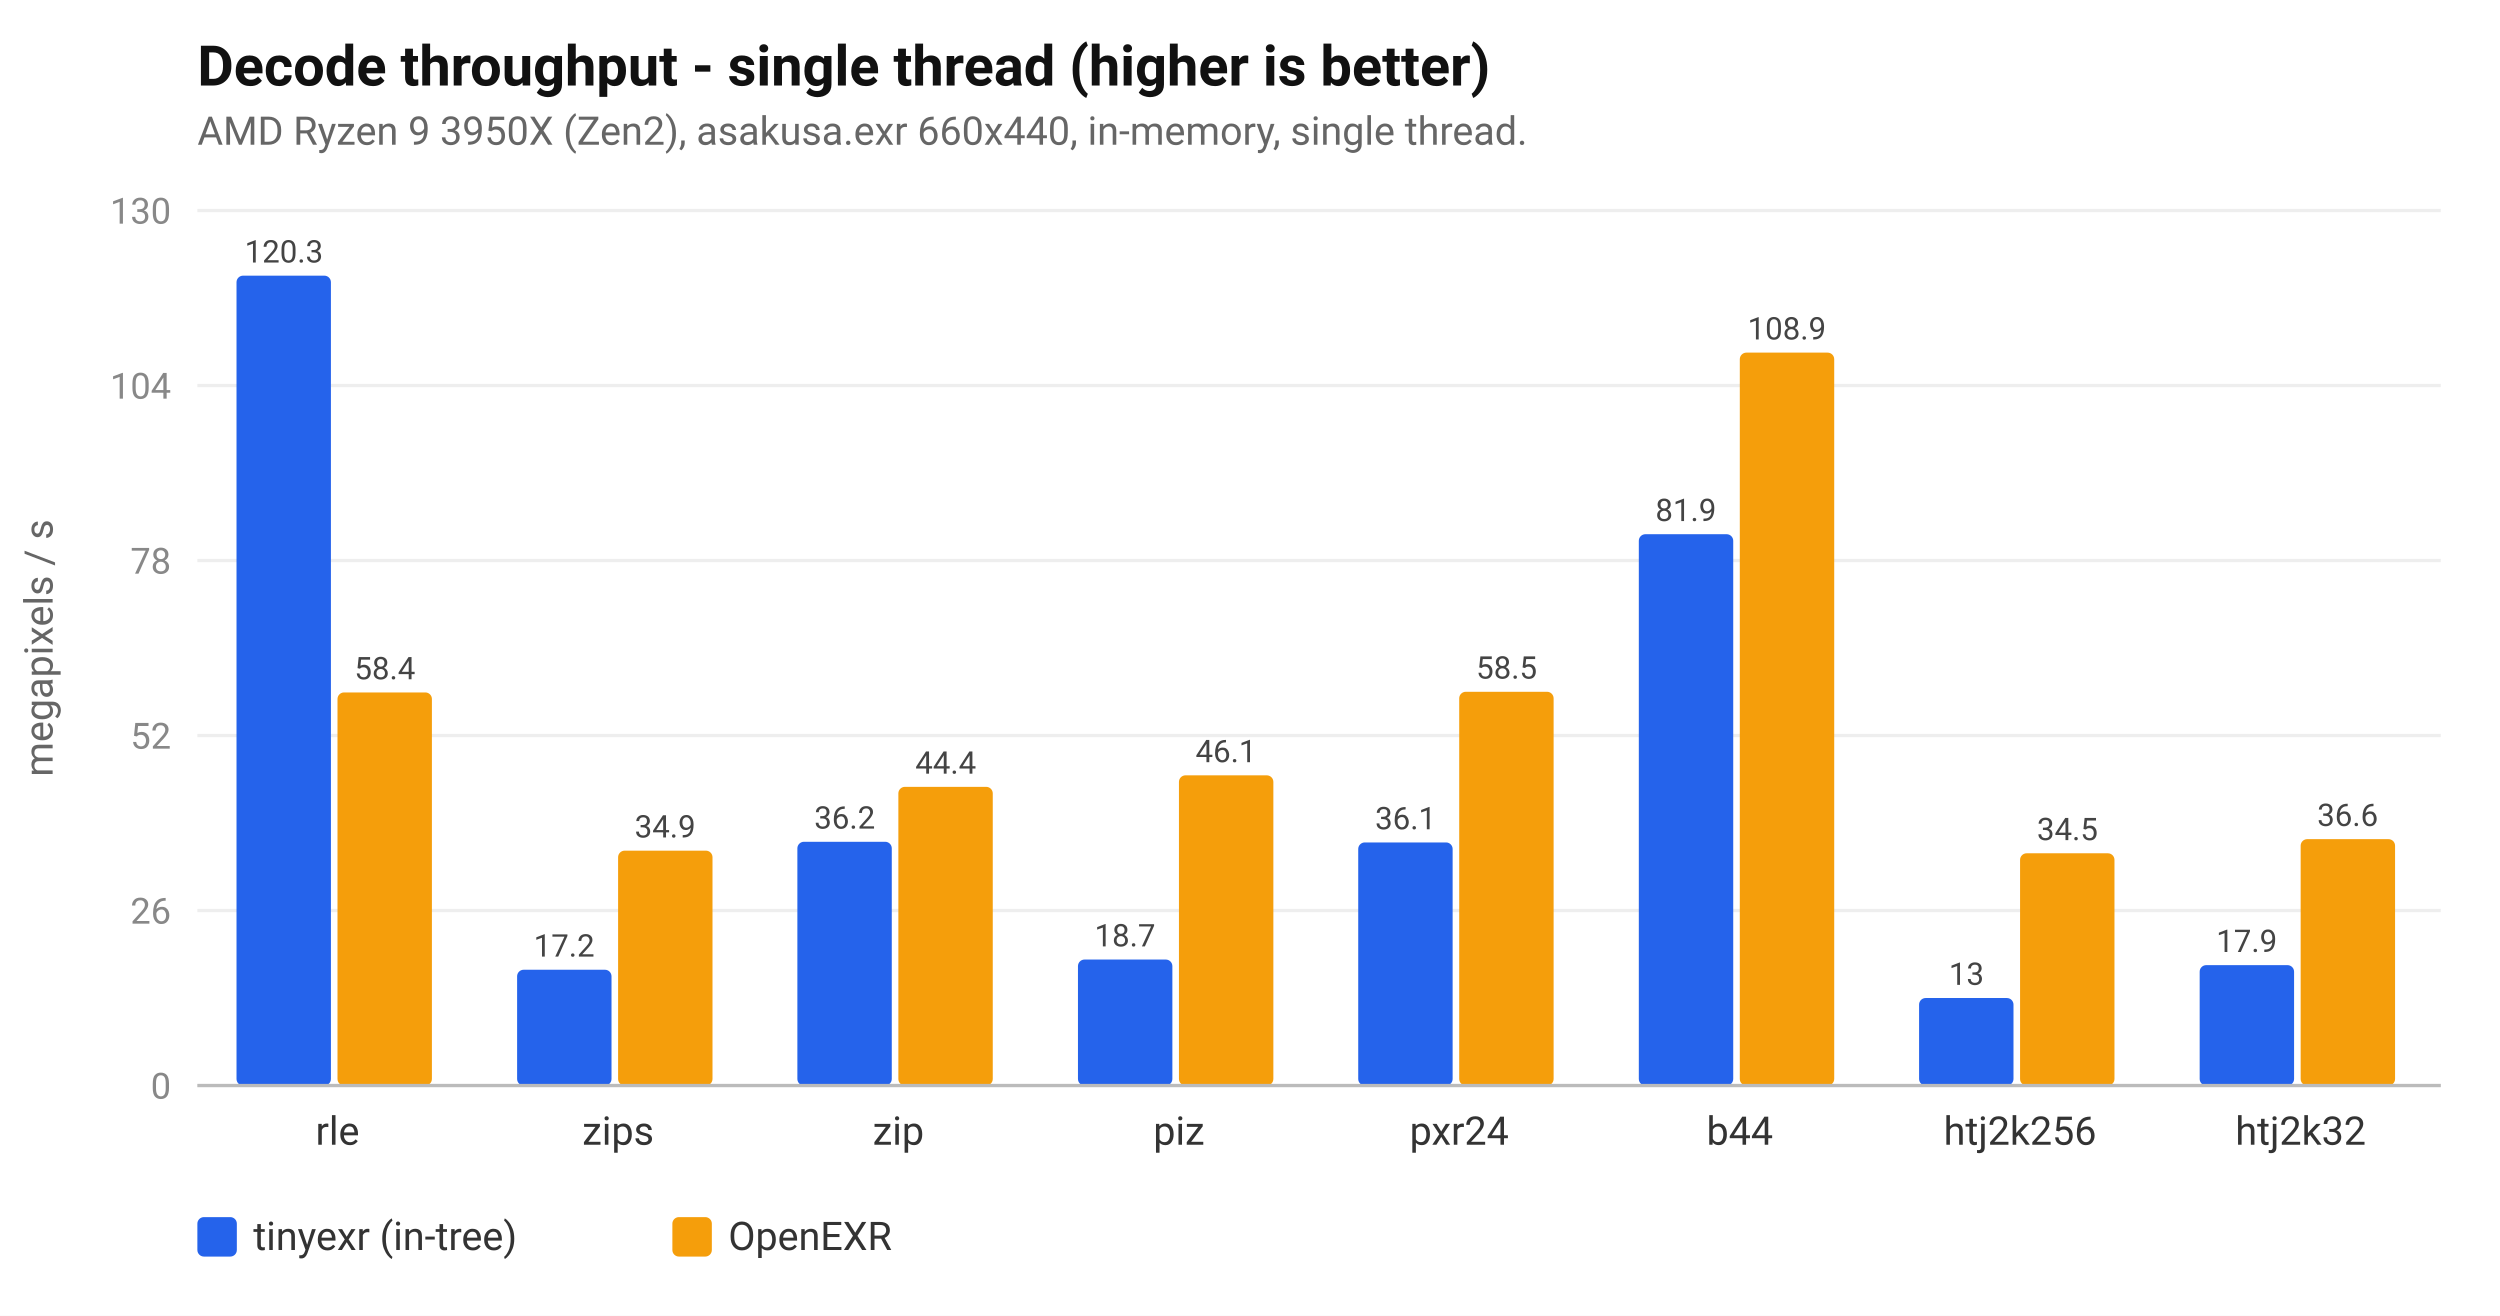
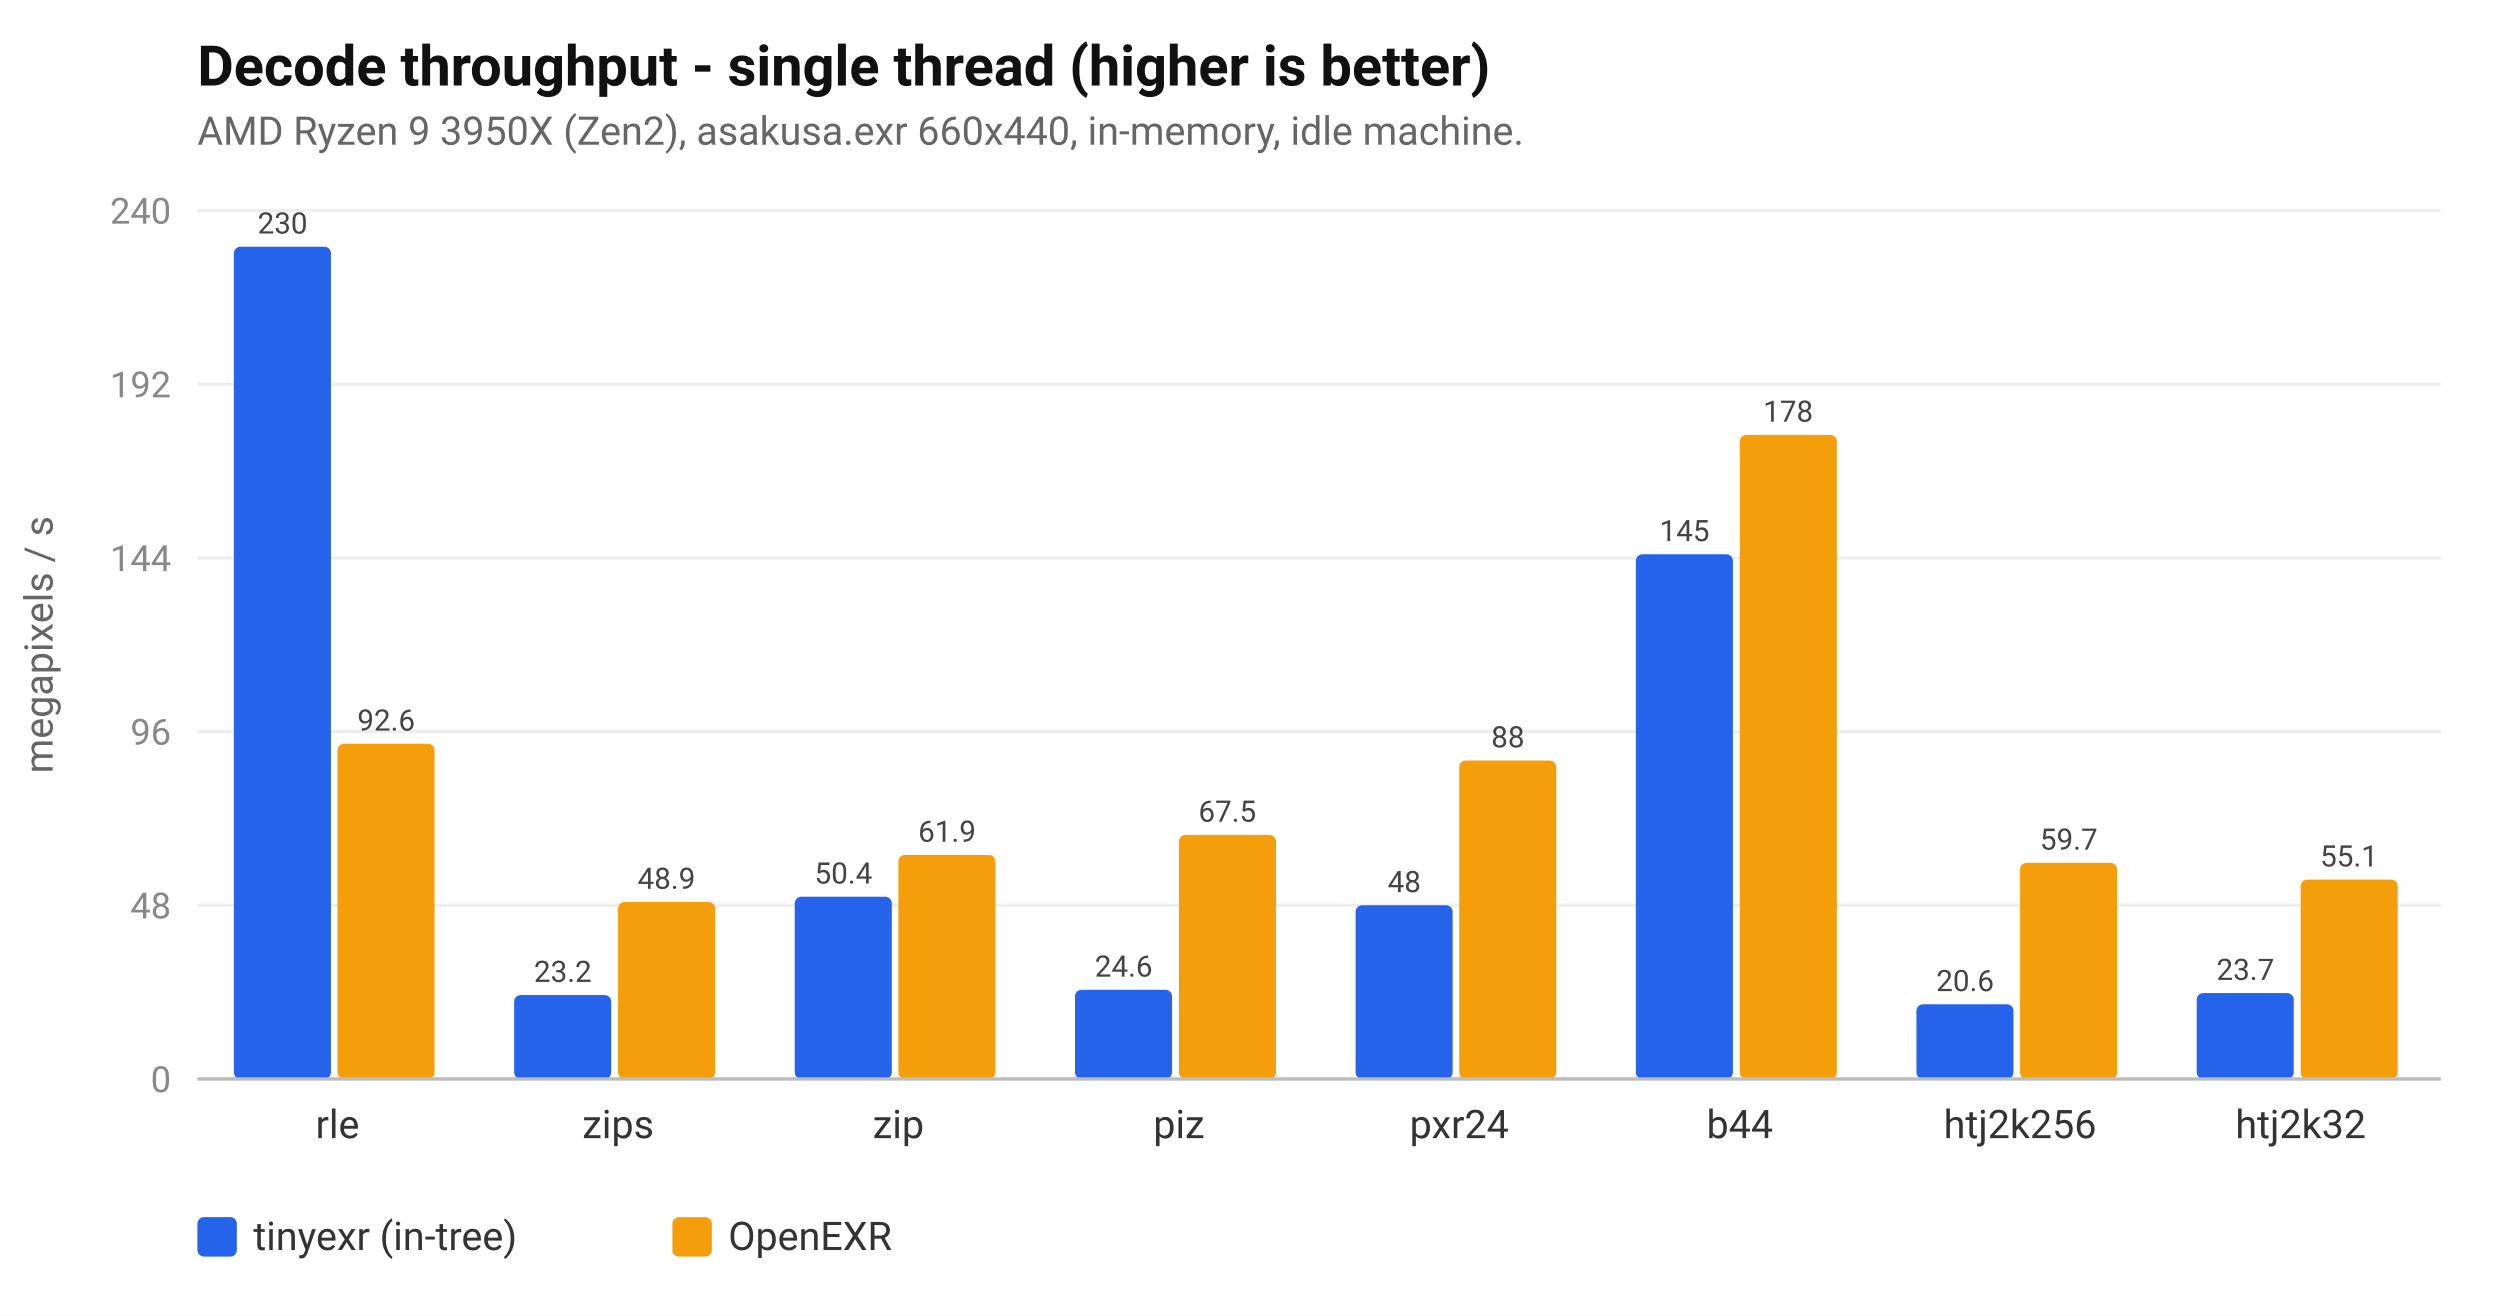
<svg xmlns="http://www.w3.org/2000/svg" width="760" height="400" viewBox="0 0 760 400" font-family="-apple-system,Segoe UI,Roboto,sans-serif">
-   <rect width="760" height="400" fill="#ffffff" />
+   <rect width="760" height="400" fill="#fff" />
  <text x="60" y="26" font-size="17" font-weight="700" fill="#111">Decode throughput - single thread (higher is better)</text>
-   <text x="60" y="44" font-size="12" fill="#666">AMD Ryzen 9 3950X (Zen2), asakusa.exr 660x440, in-memory, single thread.</text>
-   <line x1="60" y1="330.0" x2="742" y2="330.0" stroke="#eee" stroke-width="1" />
-   <text x="52" y="334.0" font-size="11" fill="#888" text-anchor="end">0</text>
-   <line x1="60" y1="276.8" x2="742" y2="276.8" stroke="#eee" stroke-width="1" />
-   <text x="52" y="280.8" font-size="11" fill="#888" text-anchor="end">26</text>
-   <line x1="60" y1="223.6" x2="742" y2="223.6" stroke="#eee" stroke-width="1" />
-   <text x="52" y="227.6" font-size="11" fill="#888" text-anchor="end">52</text>
-   <line x1="60" y1="170.4" x2="742" y2="170.4" stroke="#eee" stroke-width="1" />
-   <text x="52" y="174.4" font-size="11" fill="#888" text-anchor="end">78</text>
-   <line x1="60" y1="117.2" x2="742" y2="117.2" stroke="#eee" stroke-width="1" />
-   <text x="52" y="121.2" font-size="11" fill="#888" text-anchor="end">104</text>
-   <line x1="60" y1="64.0" x2="742" y2="64.0" stroke="#eee" stroke-width="1" />
-   <text x="52" y="68.0" font-size="11" fill="#888" text-anchor="end">130</text>
-   <text x="16" y="197" font-size="12" fill="#666" transform="rotate(-90 16 197)" text-anchor="middle">megapixels / s</text>
-   <rect x="71.9" y="83.8" width="28.7" height="246.2" fill="#2563eb" rx="2" />
-   <text x="86.3" y="79.8" font-size="9.5" fill="#444" text-anchor="middle">120.3</text>
-   <rect x="102.6" y="210.5" width="28.7" height="119.5" fill="#f59e0b" rx="2" />
-   <text x="117.0" y="206.5" font-size="9.5" fill="#444" text-anchor="middle">58.4</text>
-   <text x="102.6" y="348" font-size="12" fill="#333" text-anchor="middle">rle</text>
-   <rect x="157.2" y="294.8" width="28.7" height="35.2" fill="#2563eb" rx="2" />
-   <text x="171.5" y="290.8" font-size="9.5" fill="#444" text-anchor="middle">17.2</text>
-   <rect x="187.9" y="258.6" width="28.7" height="71.4" fill="#f59e0b" rx="2" />
-   <text x="202.2" y="254.6" font-size="9.5" fill="#444" text-anchor="middle">34.9</text>
-   <text x="187.9" y="348" font-size="12" fill="#333" text-anchor="middle">zips</text>
-   <rect x="242.4" y="255.9" width="28.7" height="74.1" fill="#2563eb" rx="2" />
-   <text x="256.8" y="251.9" font-size="9.5" fill="#444" text-anchor="middle">36.2</text>
-   <rect x="273.1" y="239.2" width="28.7" height="90.8" fill="#f59e0b" rx="2" />
-   <text x="287.5" y="235.2" font-size="9.5" fill="#444" text-anchor="middle">44.4</text>
-   <text x="273.1" y="348" font-size="12" fill="#333" text-anchor="middle">zip</text>
-   <rect x="327.7" y="291.7" width="28.7" height="38.3" fill="#2563eb" rx="2" />
-   <text x="342.0" y="287.7" font-size="9.5" fill="#444" text-anchor="middle">18.7</text>
-   <rect x="358.4" y="235.7" width="28.7" height="94.3" fill="#f59e0b" rx="2" />
-   <text x="372.7" y="231.7" font-size="9.5" fill="#444" text-anchor="middle">46.1</text>
-   <text x="358.4" y="348" font-size="12" fill="#333" text-anchor="middle">piz</text>
-   <rect x="412.9" y="256.1" width="28.7" height="73.9" fill="#2563eb" rx="2" />
-   <text x="427.3" y="252.1" font-size="9.5" fill="#444" text-anchor="middle">36.1</text>
-   <rect x="443.6" y="210.3" width="28.7" height="119.7" fill="#f59e0b" rx="2" />
-   <text x="458.0" y="206.3" font-size="9.5" fill="#444" text-anchor="middle">58.5</text>
-   <text x="443.6" y="348" font-size="12" fill="#333" text-anchor="middle">pxr24</text>
-   <rect x="498.2" y="162.4" width="28.7" height="167.6" fill="#2563eb" rx="2" />
-   <text x="512.5" y="158.4" font-size="9.5" fill="#444" text-anchor="middle">81.9</text>
-   <rect x="528.9" y="107.2" width="28.7" height="222.8" fill="#f59e0b" rx="2" />
-   <text x="543.2" y="103.2" font-size="9.5" fill="#444" text-anchor="middle">108.9</text>
-   <text x="528.9" y="348" font-size="12" fill="#333" text-anchor="middle">b44</text>
-   <rect x="583.4" y="303.4" width="28.7" height="26.6" fill="#2563eb" rx="2" />
-   <text x="597.8" y="299.4" font-size="9.5" fill="#444" text-anchor="middle">13</text>
-   <rect x="614.1" y="259.4" width="28.7" height="70.6" fill="#f59e0b" rx="2" />
-   <text x="628.5" y="255.4" font-size="9.5" fill="#444" text-anchor="middle">34.5</text>
-   <text x="614.1" y="348" font-size="12" fill="#333" text-anchor="middle">htj2k256</text>
-   <rect x="668.7" y="293.4" width="28.7" height="36.6" fill="#2563eb" rx="2" />
-   <text x="683.0" y="289.4" font-size="9.5" fill="#444" text-anchor="middle">17.9</text>
-   <rect x="699.4" y="255.1" width="28.7" height="74.9" fill="#f59e0b" rx="2" />
-   <text x="713.7" y="251.1" font-size="9.5" fill="#444" text-anchor="middle">36.6</text>
-   <text x="699.4" y="348" font-size="12" fill="#333" text-anchor="middle">htj2k32</text>
-   <line x1="60" y1="330.0" x2="742" y2="330.0" stroke="#bbb" stroke-width="1" />
+   <text x="60" y="44" font-size="12" fill="#666">AMD Ryzen 9 3950X (Zen2), asakusa.exr 660x440, in-memory, idle machine.</text>
+   <line x1="60" y1="328.0" x2="742" y2="328.0" stroke="#eee" />
+   <text x="52" y="332.0" font-size="11" fill="#888" text-anchor="end">0</text>
+   <line x1="60" y1="275.2" x2="742" y2="275.2" stroke="#eee" />
+   <text x="52" y="279.2" font-size="11" fill="#888" text-anchor="end">48</text>
+   <line x1="60" y1="222.4" x2="742" y2="222.4" stroke="#eee" />
+   <text x="52" y="226.4" font-size="11" fill="#888" text-anchor="end">96</text>
+   <line x1="60" y1="169.6" x2="742" y2="169.6" stroke="#eee" />
+   <text x="52" y="173.6" font-size="11" fill="#888" text-anchor="end">144</text>
+   <line x1="60" y1="116.8" x2="742" y2="116.8" stroke="#eee" />
+   <text x="52" y="120.8" font-size="11" fill="#888" text-anchor="end">192</text>
+   <line x1="60" y1="64.0" x2="742" y2="64.0" stroke="#eee" />
+   <text x="52" y="68.0" font-size="11" fill="#888" text-anchor="end">240</text>
+   <text x="16" y="196" font-size="12" fill="#666" transform="rotate(-90 16 196)" text-anchor="middle">megapixels / s</text>
+   <rect x="71.1" y="75.0" width="29.5" height="253.0" fill="#2563eb" rx="2" />
+   <text x="85.9" y="71.0" font-size="9" fill="#444" text-anchor="middle">230</text>
+   <rect x="102.6" y="226.1" width="29.5" height="101.9" fill="#f59e0b" rx="2" />
+   <text x="117.4" y="222.1" font-size="9" fill="#444" text-anchor="middle">92.6</text>
+   <text x="102.6" y="346" font-size="12" fill="#333" text-anchor="middle">rle</text>
+   <rect x="156.3" y="302.5" width="29.5" height="25.5" fill="#2563eb" rx="2" />
+   <text x="171.1" y="298.5" font-size="9" fill="#444" text-anchor="middle">23.2</text>
+   <rect x="187.9" y="274.2" width="29.5" height="53.8" fill="#f59e0b" rx="2" />
+   <text x="202.6" y="270.2" font-size="9" fill="#444" text-anchor="middle">48.9</text>
+   <text x="187.9" y="346" font-size="12" fill="#333" text-anchor="middle">zips</text>
+   <rect x="241.6" y="272.6" width="29.5" height="55.4" fill="#2563eb" rx="2" />
+   <text x="256.4" y="268.6" font-size="9" fill="#444" text-anchor="middle">50.4</text>
+   <rect x="273.1" y="259.9" width="29.5" height="68.1" fill="#f59e0b" rx="2" />
+   <text x="287.9" y="255.9" font-size="9" fill="#444" text-anchor="middle">61.9</text>
+   <text x="273.1" y="346" font-size="12" fill="#333" text-anchor="middle">zip</text>
+   <rect x="326.8" y="300.9" width="29.5" height="27.1" fill="#2563eb" rx="2" />
+   <text x="341.6" y="296.9" font-size="9" fill="#444" text-anchor="middle">24.6</text>
+   <rect x="358.4" y="253.8" width="29.5" height="74.2" fill="#f59e0b" rx="2" />
+   <text x="373.1" y="249.8" font-size="9" fill="#444" text-anchor="middle">67.5</text>
+   <text x="358.4" y="346" font-size="12" fill="#333" text-anchor="middle">piz</text>
+   <rect x="412.1" y="275.2" width="29.5" height="52.8" fill="#2563eb" rx="2" />
+   <text x="426.9" y="271.2" font-size="9" fill="#444" text-anchor="middle">48</text>
+   <rect x="443.6" y="231.2" width="29.5" height="96.8" fill="#f59e0b" rx="2" />
+   <text x="458.4" y="227.2" font-size="9" fill="#444" text-anchor="middle">88</text>
+   <text x="443.6" y="346" font-size="12" fill="#333" text-anchor="middle">pxr24</text>
+   <rect x="497.3" y="168.5" width="29.5" height="159.5" fill="#2563eb" rx="2" />
+   <text x="512.1" y="164.5" font-size="9" fill="#444" text-anchor="middle">145</text>
+   <rect x="528.9" y="132.2" width="29.5" height="195.8" fill="#f59e0b" rx="2" />
+   <text x="543.6" y="128.2" font-size="9" fill="#444" text-anchor="middle">178</text>
+   <text x="528.9" y="346" font-size="12" fill="#333" text-anchor="middle">b44</text>
+   <rect x="582.6" y="305.3" width="29.5" height="22.7" fill="#2563eb" rx="2" />
+   <text x="597.4" y="301.3" font-size="9" fill="#444" text-anchor="middle">20.6</text>
+   <rect x="614.1" y="262.3" width="29.5" height="65.7" fill="#f59e0b" rx="2" />
+   <text x="628.9" y="258.3" font-size="9" fill="#444" text-anchor="middle">59.7</text>
+   <text x="614.1" y="346" font-size="12" fill="#333" text-anchor="middle">htj2k256</text>
+   <rect x="667.8" y="301.9" width="29.5" height="26.1" fill="#2563eb" rx="2" />
+   <text x="682.6" y="297.9" font-size="9" fill="#444" text-anchor="middle">23.7</text>
+   <rect x="699.4" y="267.4" width="29.5" height="60.6" fill="#f59e0b" rx="2" />
+   <text x="714.1" y="263.4" font-size="9" fill="#444" text-anchor="middle">55.1</text>
+   <text x="699.4" y="346" font-size="12" fill="#333" text-anchor="middle">htj2k32</text>
+   <line x1="60" y1="328.0" x2="742" y2="328.0" stroke="#bbb" />
  <rect x="60" y="370" width="12" height="12" fill="#2563eb" rx="2" />
  <text x="77" y="380" font-size="12" fill="#333">tinyexr (in-tree)</text>
  <rect x="204.4" y="370" width="12" height="12" fill="#f59e0b" rx="2" />
  <text x="221.4" y="380" font-size="12" fill="#333">OpenEXR</text>
</svg>
